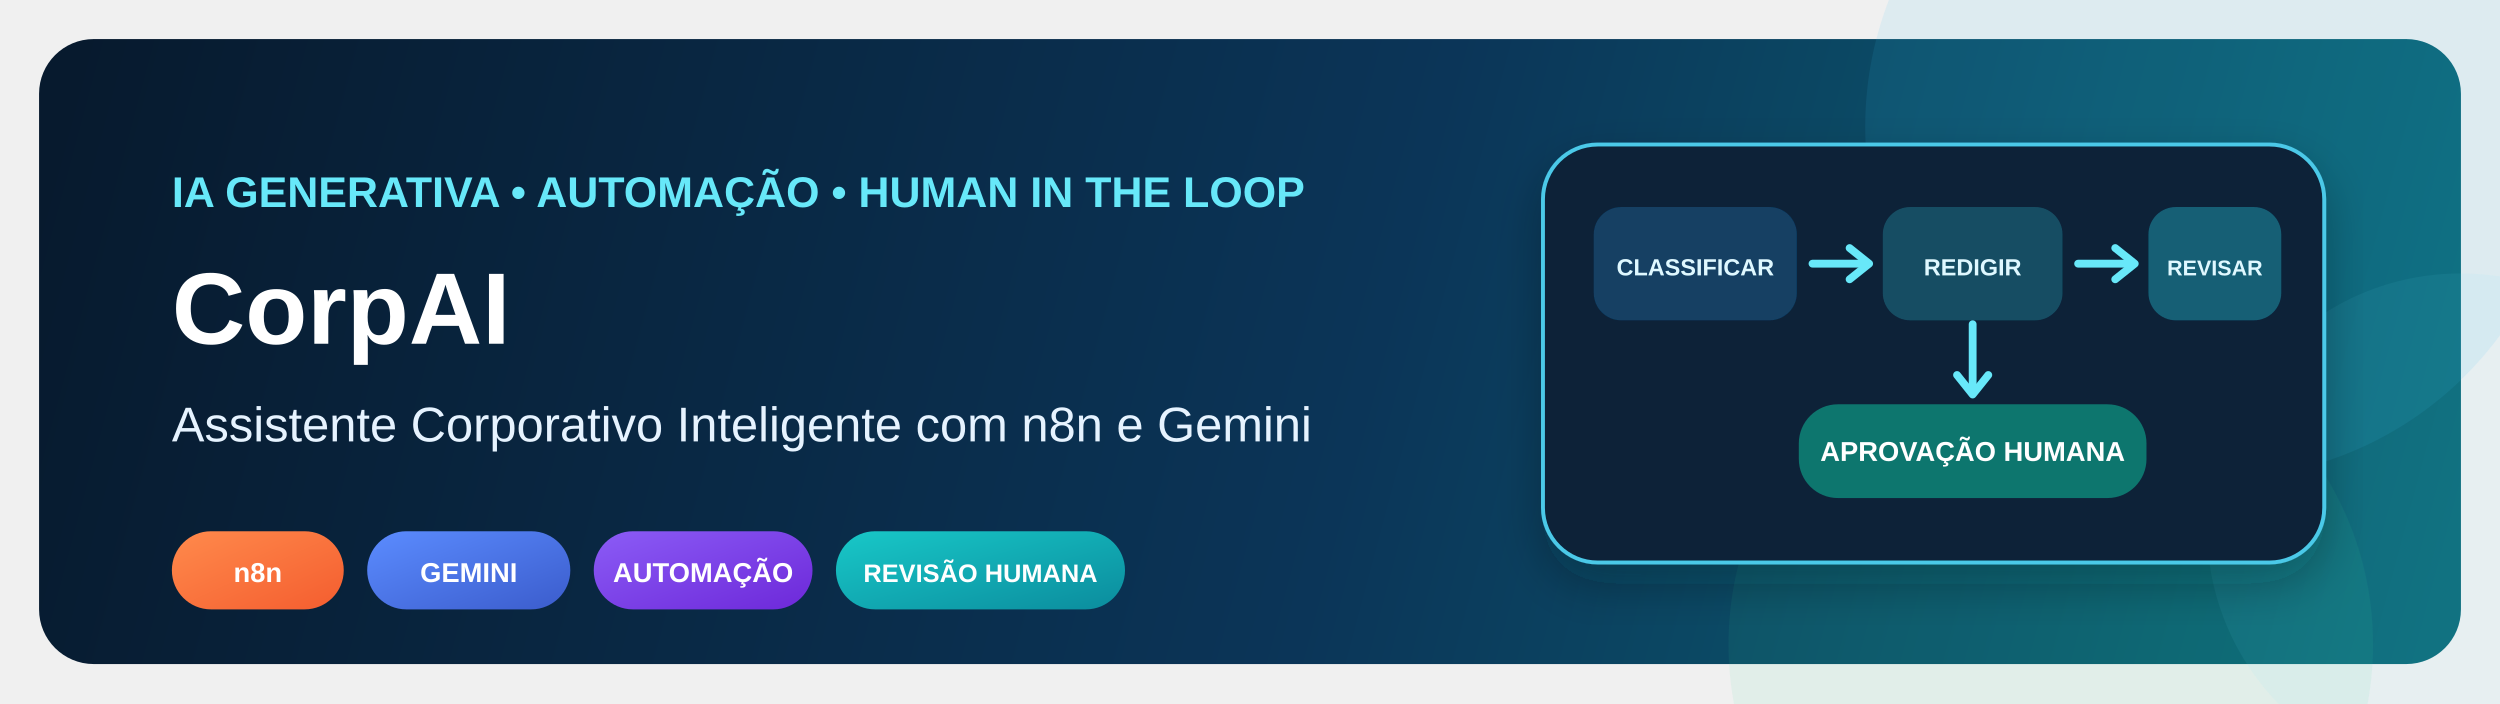
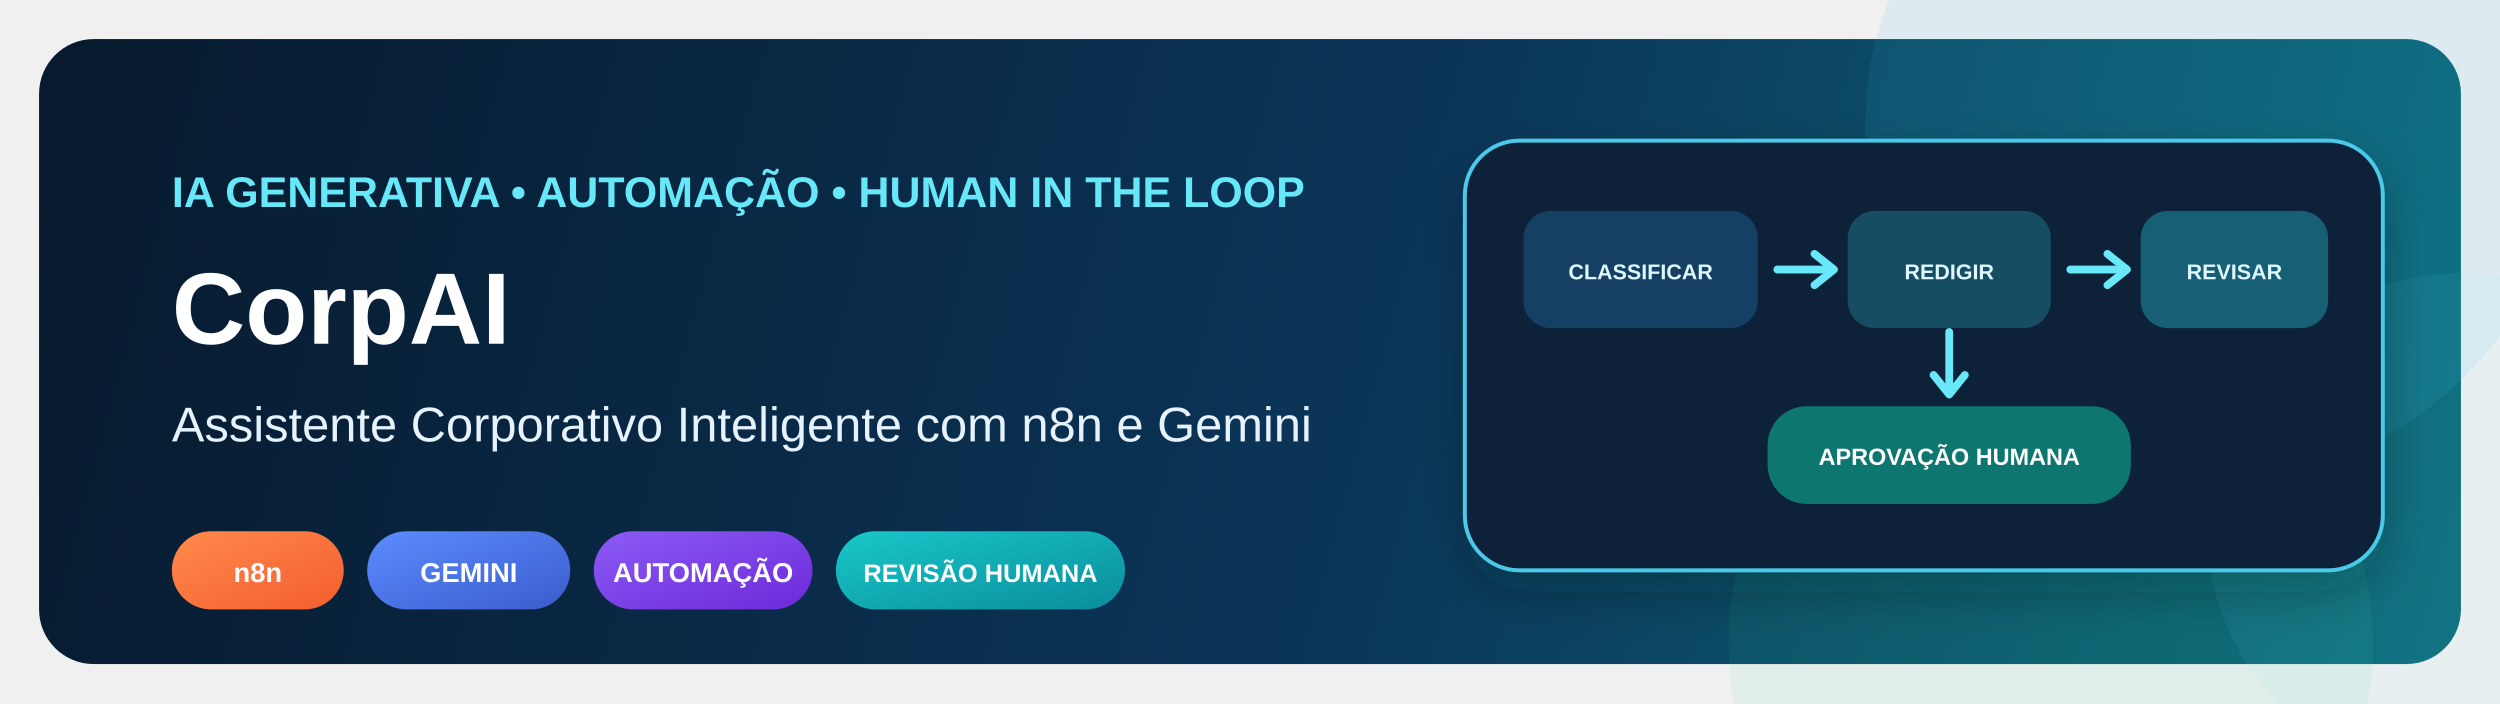
<svg xmlns="http://www.w3.org/2000/svg" width="1280" height="360" viewBox="0 0 1280 360" role="img" aria-labelledby="title desc">
  <defs>
    <linearGradient id="bg" x1="40" y1="20" x2="1240" y2="340" gradientUnits="userSpaceOnUse">
      <stop offset="0" stop-color="#071A2E" />
      <stop offset="0.55" stop-color="#0B3558" />
      <stop offset="1" stop-color="#0B6A78" />
    </linearGradient>
    <linearGradient id="chipN8N" x1="0" y1="0" x2="1" y2="1">
      <stop stop-color="#FF8A4C" />
      <stop offset="1" stop-color="#F45D2F" />
    </linearGradient>
    <linearGradient id="chipGemini" x1="0" y1="0" x2="1" y2="1">
      <stop stop-color="#5B8CFF" />
      <stop offset="1" stop-color="#3B5CCC" />
    </linearGradient>
    <linearGradient id="chipAuto" x1="0" y1="0" x2="1" y2="1">
      <stop stop-color="#8B5CF6" />
      <stop offset="1" stop-color="#6D28D9" />
    </linearGradient>
    <linearGradient id="chipHitl" x1="0" y1="0" x2="1" y2="1">
      <stop stop-color="#18C8C8" />
      <stop offset="1" stop-color="#0B8C9D" />
    </linearGradient>
-     <filter id="shadow" x="760" y="45" width="450" height="275" filterUnits="userSpaceOnUse">
+     <filter id="shadow" x="720" y="40" width="520" height="290" filterUnits="userSpaceOnUse">
      <feDropShadow dx="0" dy="10" stdDeviation="12" flood-color="#021522" flood-opacity="0.28" />
    </filter>
  </defs>
  <rect x="20" y="20" width="1240" height="320" rx="28" fill="url(#bg)" />
  <circle cx="1135" cy="65" r="180" fill="#38BDF8" opacity="0.10" />
  <circle cx="1050" cy="330" r="165" fill="#34D399" opacity="0.08" />
  <circle cx="1260" cy="270" r="130" fill="#67E8F9" opacity="0.07" />
  <text x="88" y="106" fill="#67E8F9" font-family="Arial, Helvetica, sans-serif" font-size="22" font-weight="700">IA GENERATIVA • AUTOMAÇÃO • HUMAN IN THE LOOP</text>
  <text x="88" y="176" fill="#FFFFFF" font-family="Arial, Helvetica, sans-serif" font-size="52" font-weight="700">CorpAI</text>
  <text x="88" y="226" fill="#E6F3FF" font-family="Arial, Helvetica, sans-serif" font-size="25">Assistente Corporativo Inteligente com n8n e Gemini</text>
  <g>
    <rect x="88" y="272" width="88" height="40" rx="20" fill="url(#chipN8N)" />
    <text x="132" y="298" text-anchor="middle" fill="#FFFFFF" font-family="Arial, Helvetica, sans-serif" font-size="14" font-weight="700">n8n</text>
    <rect x="188" y="272" width="104" height="40" rx="20" fill="url(#chipGemini)" />
    <text x="240" y="298" text-anchor="middle" fill="#FFFFFF" font-family="Arial, Helvetica, sans-serif" font-size="14" font-weight="700">GEMINI</text>
    <rect x="304" y="272" width="112" height="40" rx="20" fill="url(#chipAuto)" />
    <text x="360" y="298" text-anchor="middle" fill="#FFFFFF" font-family="Arial, Helvetica, sans-serif" font-size="14" font-weight="700">AUTOMAÇÃO</text>
    <rect x="428" y="272" width="148" height="40" rx="20" fill="url(#chipHitl)" />
    <text x="502" y="298" text-anchor="middle" fill="#FFFFFF" font-family="Arial, Helvetica, sans-serif" font-size="13" font-weight="700">REVISÃO HUMANA</text>
  </g>
  <g filter="url(#shadow)">
-     <rect x="790" y="74" width="400" height="214" rx="28" fill="#0A2239" stroke="#4CC9E8" stroke-width="2" />
-     <rect x="816" y="106" width="104" height="58" rx="14" fill="#123F64" />
-     <text x="868" y="141" text-anchor="middle" fill="#DFF8FF" font-family="Arial, Helvetica, sans-serif" font-size="12" font-weight="700">CLASSIFICAR</text>
-     <path d="M928 135H956" stroke="#67E8F9" stroke-width="4" stroke-linecap="round" />
-     <path d="M947 127L957 135L947 143" fill="none" stroke="#67E8F9" stroke-width="4" stroke-linecap="round" stroke-linejoin="round" />
-     <rect x="964" y="106" width="92" height="58" rx="14" fill="#164E63" />
-     <text x="1010" y="141" text-anchor="middle" fill="#DFF8FF" font-family="Arial, Helvetica, sans-serif" font-size="12" font-weight="700">REDIGIR</text>
-     <path d="M1064 135H1092" stroke="#67E8F9" stroke-width="4" stroke-linecap="round" />
-     <path d="M1083 127L1093 135L1083 143" fill="none" stroke="#67E8F9" stroke-width="4" stroke-linecap="round" stroke-linejoin="round" />
-     <rect x="1100" y="106" width="68" height="58" rx="14" fill="#155E75" />
-     <text x="1134" y="141" text-anchor="middle" fill="#DFF8FF" font-family="Arial, Helvetica, sans-serif" font-size="11" font-weight="700">REVISAR</text>
-     <path d="M1010 166V201" stroke="#67E8F9" stroke-width="4" stroke-linecap="round" />
-     <path d="M1002 192L1010 202L1018 192" fill="none" stroke="#67E8F9" stroke-width="4" stroke-linecap="round" stroke-linejoin="round" />
-     <rect x="921" y="207" width="178" height="48" rx="20" fill="#0F766E" />
-     <text x="1010" y="236" text-anchor="middle" fill="#FFFFFF" font-family="Arial, Helvetica, sans-serif" font-size="14" font-weight="700">APROVAÇÃO HUMANA</text>
+     <rect x="750" y="72" width="470" height="220" rx="28" fill="#0A2239" stroke="#4CC9E8" stroke-width="2" />
+     <rect x="780" y="108" width="120" height="60" rx="14" fill="#123F64" />
+     <text x="840" y="143" text-anchor="middle" fill="#DFF8FF" font-family="Arial, Helvetica, sans-serif" font-size="11" font-weight="700" textLength="76" lengthAdjust="spacingAndGlyphs">CLASSIFICAR</text>
+     <path d="M910 138H938" stroke="#67E8F9" stroke-width="4" stroke-linecap="round" />
+     <path d="M929 130L939 138L929 146" fill="none" stroke="#67E8F9" stroke-width="4" stroke-linecap="round" stroke-linejoin="round" />
+     <rect x="946" y="108" width="104" height="60" rx="14" fill="#164E63" />
+     <text x="998" y="143" text-anchor="middle" fill="#DFF8FF" font-family="Arial, Helvetica, sans-serif" font-size="11" font-weight="700" textLength="48" lengthAdjust="spacingAndGlyphs">REDIGIR</text>
+     <path d="M1060 138H1088" stroke="#67E8F9" stroke-width="4" stroke-linecap="round" />
+     <path d="M1079 130L1089 138L1079 146" fill="none" stroke="#67E8F9" stroke-width="4" stroke-linecap="round" stroke-linejoin="round" />
+     <rect x="1096" y="108" width="96" height="60" rx="14" fill="#155E75" />
+     <text x="1144" y="143" text-anchor="middle" fill="#DFF8FF" font-family="Arial, Helvetica, sans-serif" font-size="11" font-weight="700" textLength="48" lengthAdjust="spacingAndGlyphs">REVISAR</text>
+     <path d="M998 170V201" stroke="#67E8F9" stroke-width="4" stroke-linecap="round" />
+     <path d="M990 192L998 202L1006 192" fill="none" stroke="#67E8F9" stroke-width="4" stroke-linecap="round" stroke-linejoin="round" />
+     <rect x="905" y="208" width="186" height="50" rx="20" fill="#0F766E" />
+     <text x="998" y="238" text-anchor="middle" fill="#FFFFFF" font-family="Arial, Helvetica, sans-serif" font-size="12" font-weight="700" textLength="130" lengthAdjust="spacingAndGlyphs">APROVAÇÃO HUMANA</text>
  </g>
</svg>
